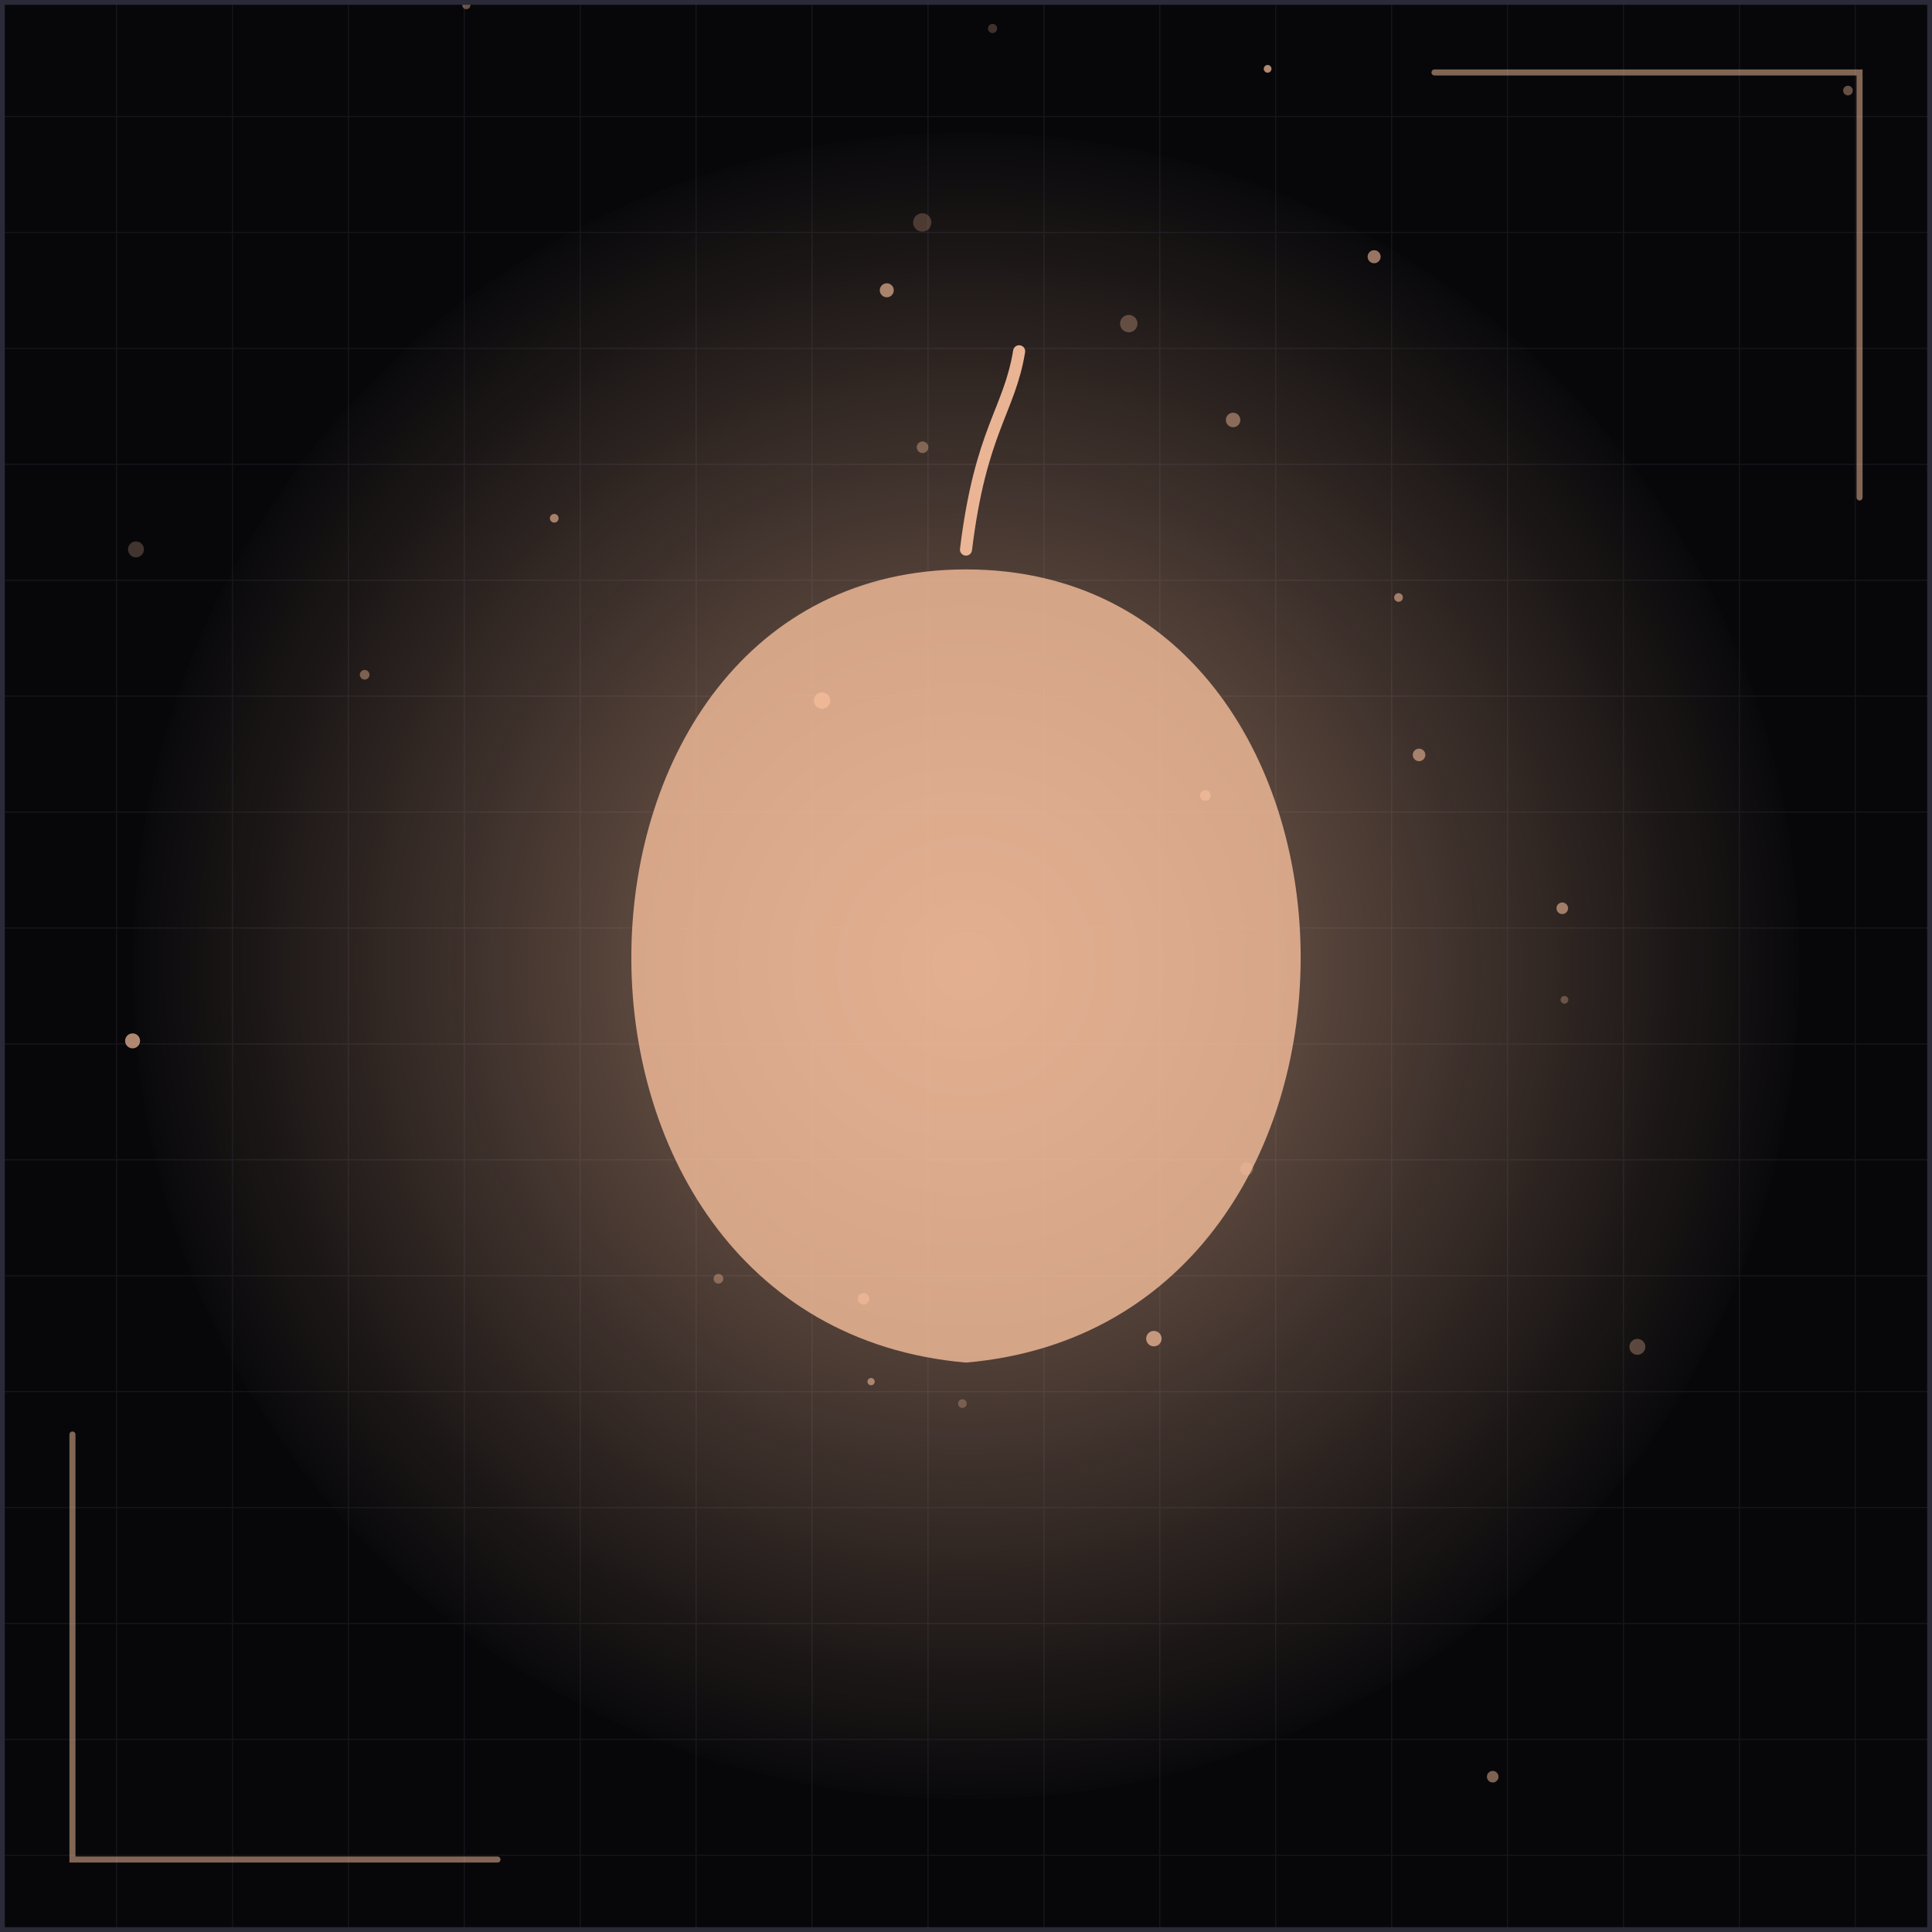
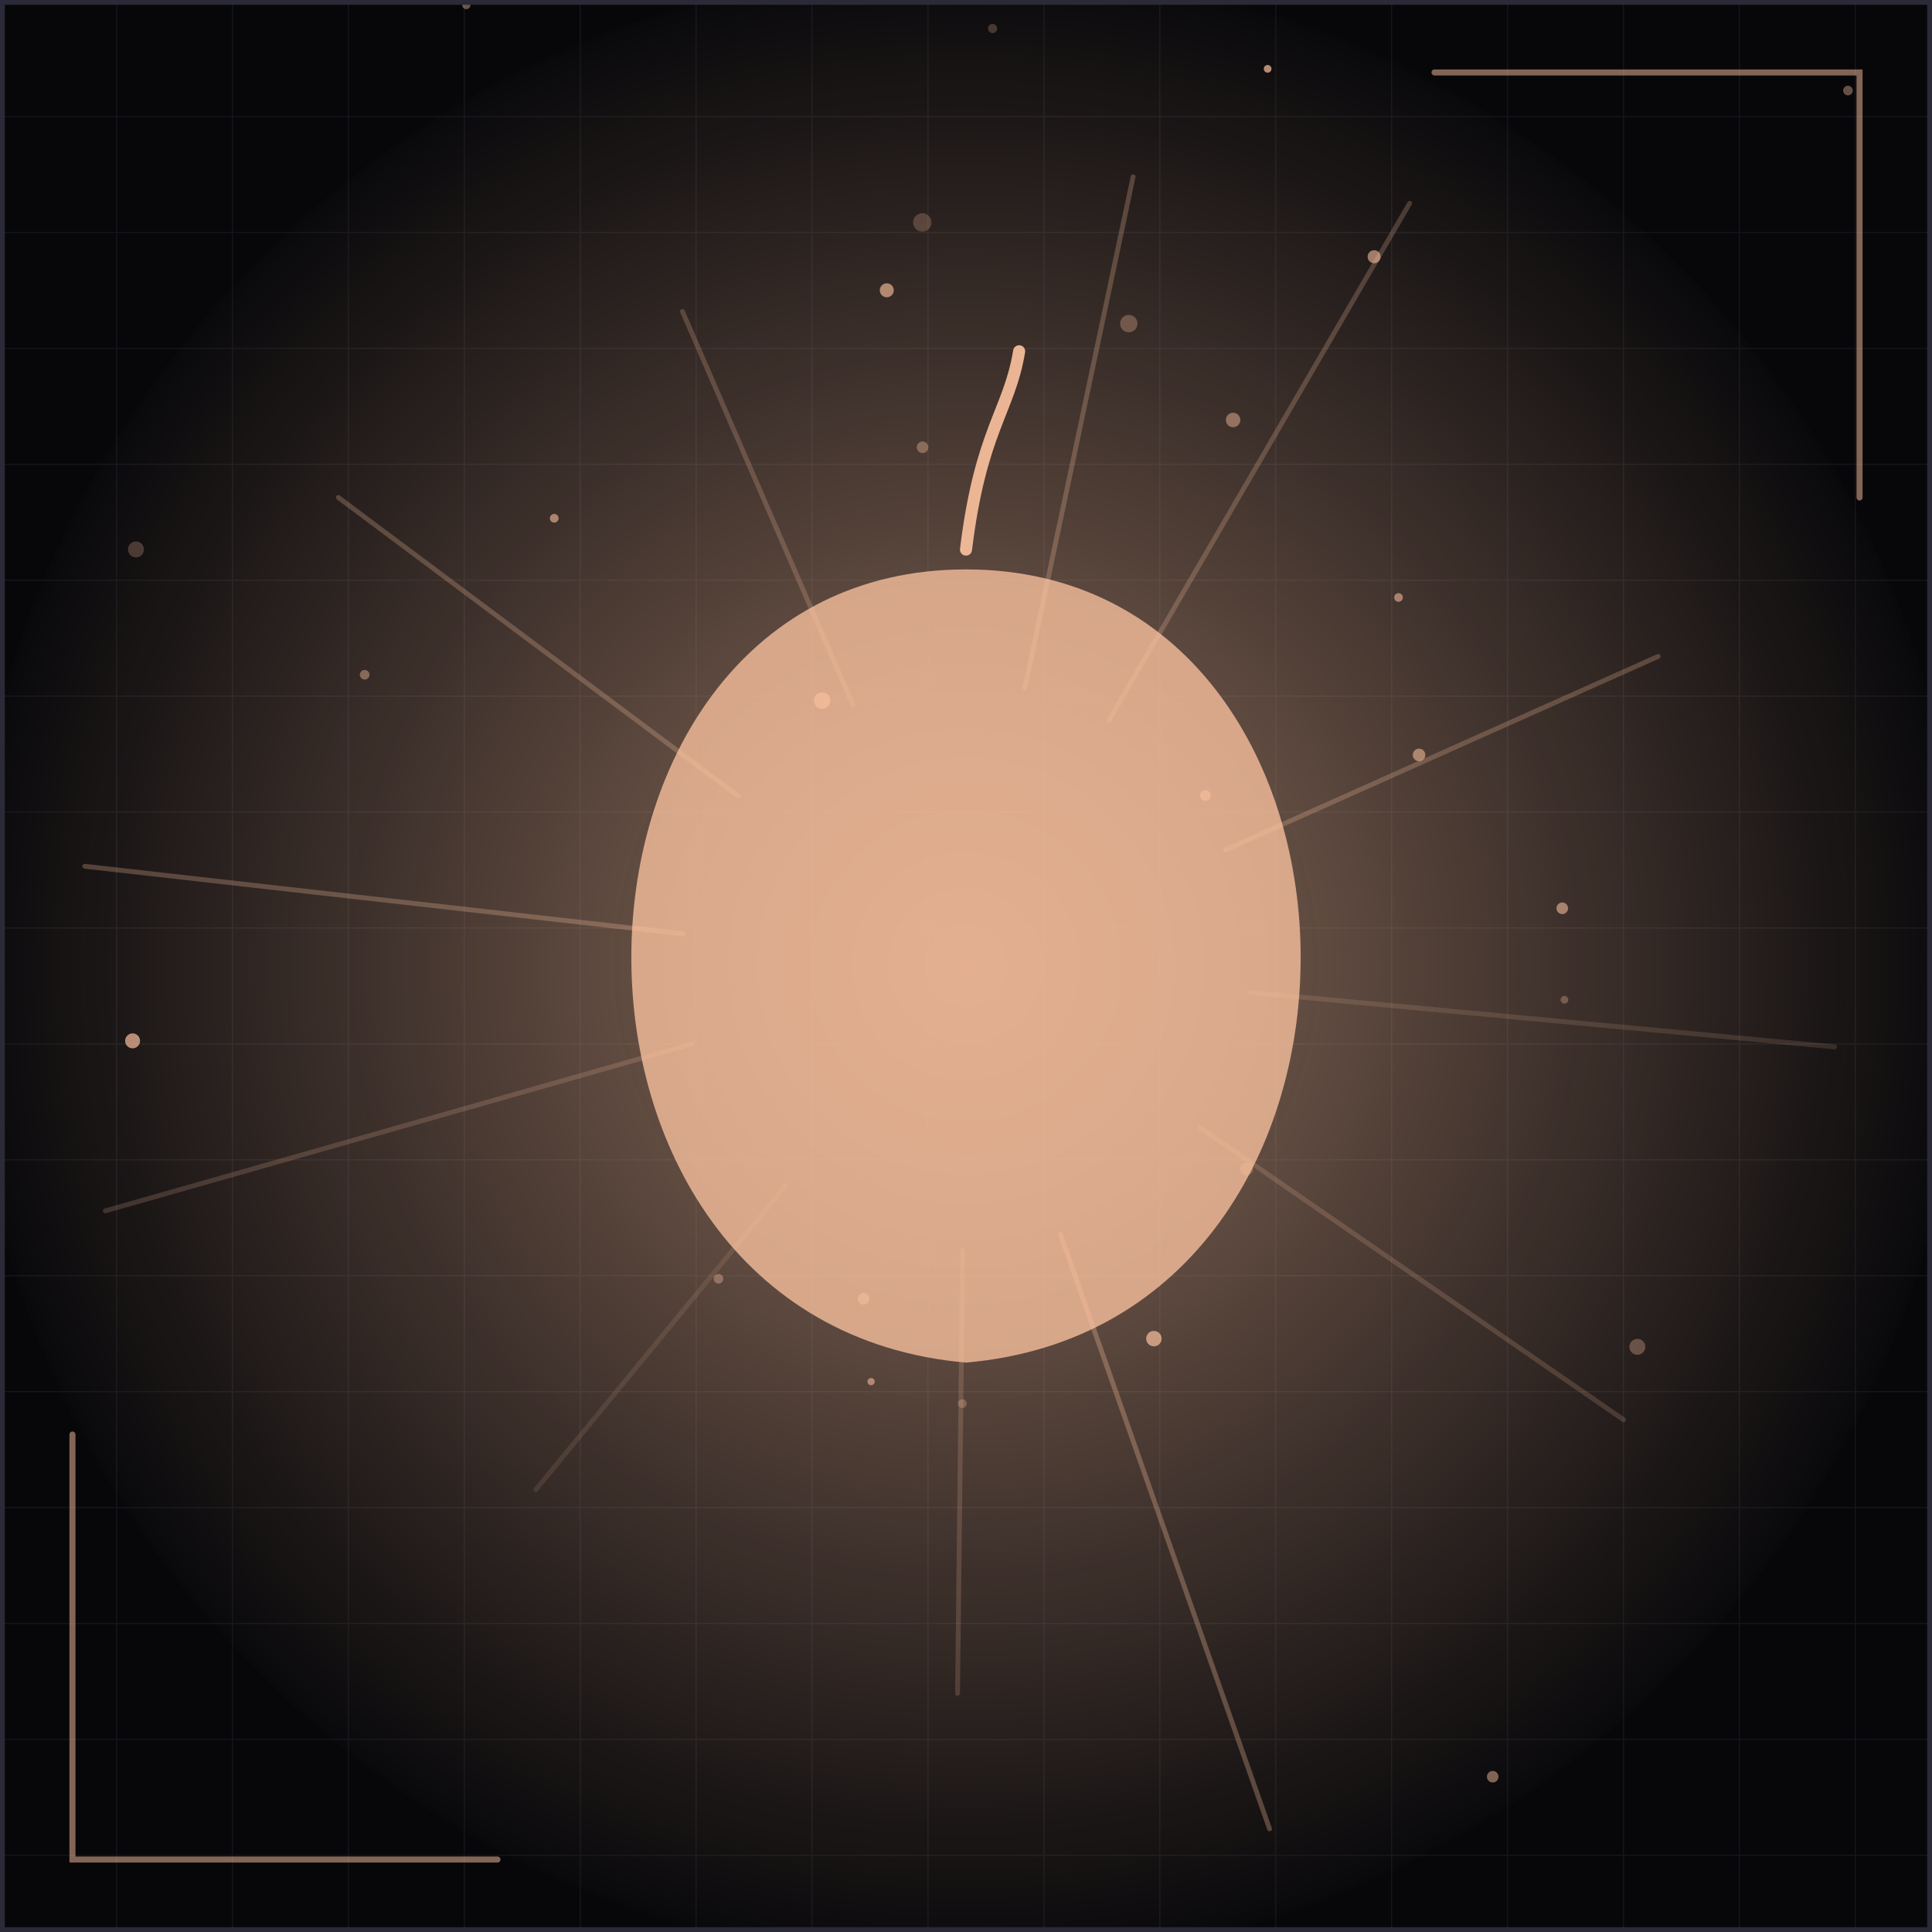
<svg xmlns="http://www.w3.org/2000/svg" width="800" height="800" viewBox="0 0 800 800">
  <rect width="800" height="800" fill="#07070a" />
  <defs>
    <pattern id="grid" width="48" height="48" patternUnits="userSpaceOnUse">
      <path d="M 48 0 L 0 0 0 48" fill="none" stroke="#2a2a38" stroke-width="1" opacity="0.35" />
    </pattern>
  </defs>
  <rect width="800" height="800" fill="url(#grid)" />
  <defs>
    <radialGradient id="glow1" cx="50%" cy="50%" r="50%">
      <stop offset="0%" stop-color="#fdc3a0" stop-opacity="0.55" />
      <stop offset="100%" stop-color="#fdc3a0" stop-opacity="0" />
    </radialGradient>
  </defs>
-   <circle cx="400" cy="400" r="345" fill="url(#glow1)" />
+   <circle cx="400" cy="400" r="414" fill="url(#glow1)" />
+   <g opacity="0.4" stroke="#fdc3a0" stroke-width="2" stroke-linecap="round">
+     <line x1="517.3" y1="410.9" x2="759.7" y2="433.5" opacity="0.34" />
+     <line x1="496.9" y1="466.9" x2="672.3" y2="587.9" opacity="0.43" />
+     <line x1="439.1" y1="511.1" x2="525.7" y2="757.3" opacity="0.73" />
+     <line x1="398.6" y1="517.8" x2="396.5" y2="701.2" opacity="0.44" />
+     <line x1="325.3" y1="491.0" x2="221.9" y2="616.8" opacity="0.28" />
+     <line x1="286.7" y1="432.2" x2="43.6" y2="501.4" opacity="0.45" />
+     <line x1="283.0" y1="386.7" x2="35.1" y2="358.7" opacity="0.65" />
+     <line x1="305.6" y1="329.6" x2="140.1" y2="206.0" opacity="0.61" />
+     <line x1="353.2" y1="291.9" x2="282.6" y2="129.0" opacity="0.53" />
+     <line x1="424.4" y1="284.8" x2="469.2" y2="73.2" opacity="0.61" />
+     <line x1="459.2" y1="298.2" x2="583.7" y2="84.2" opacity="0.56" />
+     <line x1="507.5" y1="351.9" x2="686.6" y2="271.8" opacity="0.60" />
+   </g>
  <circle cx="297.5" cy="529.5" r="2.0" fill="#fdc3a0" opacity="0.36" />
  <circle cx="340.4" cy="290.1" r="3.4" fill="#fdc3a0" opacity="0.60" />
  <circle cx="765.2" cy="37.5" r="2.0" fill="#fdc3a0" opacity="0.39" />
  <circle cx="524.9" cy="28.5" r="1.6" fill="#fdc3a0" opacity="0.69" />
  <circle cx="587.6" cy="312.6" r="2.6" fill="#fdc3a0" opacity="0.55" />
  <circle cx="646.9" cy="376.1" r="2.4" fill="#fdc3a0" opacity="0.56" />
  <circle cx="367.2" cy="120.2" r="2.9" fill="#fdc3a0" opacity="0.62" />
  <circle cx="360.7" cy="572.1" r="1.5" fill="#fdc3a0" opacity="0.55" />
  <circle cx="499.1" cy="329.4" r="2.2" fill="#fdc3a0" opacity="0.55" />
  <circle cx="357.6" cy="537.8" r="2.4" fill="#fdc3a0" opacity="0.47" />
  <circle cx="193.1" cy="2.1" r="1.7" fill="#fdc3a0" opacity="0.41" />
  <circle cx="54.9" cy="431.0" r="3.1" fill="#fdc3a0" opacity="0.68" />
  <circle cx="229.5" cy="214.6" r="1.8" fill="#fdc3a0" opacity="0.58" />
  <circle cx="618.1" cy="735.7" r="2.4" fill="#fdc3a0" opacity="0.48" />
  <circle cx="647.8" cy="414.0" r="1.6" fill="#fdc3a0" opacity="0.30" />
  <circle cx="516.2" cy="484.0" r="2.7" fill="#fdc3a0" opacity="0.28" />
  <circle cx="569.0" cy="106.3" r="2.7" fill="#fdc3a0" opacity="0.58" />
  <circle cx="411.0" cy="11.8" r="1.9" fill="#fdc3a0" opacity="0.23" />
  <circle cx="151.0" cy="279.4" r="2.0" fill="#fdc3a0" opacity="0.41" />
  <circle cx="579.1" cy="247.4" r="1.8" fill="#fdc3a0" opacity="0.55" />
  <circle cx="678.0" cy="557.7" r="3.3" fill="#fdc3a0" opacity="0.31" />
  <circle cx="467.4" cy="134.0" r="3.6" fill="#fdc3a0" opacity="0.30" />
  <circle cx="381.9" cy="92.1" r="3.8" fill="#fdc3a0" opacity="0.23" />
  <circle cx="382.0" cy="185.2" r="2.4" fill="#fdc3a0" opacity="0.37" />
  <circle cx="398.5" cy="581.2" r="1.8" fill="#fdc3a0" opacity="0.28" />
  <circle cx="510.6" cy="173.9" r="3.0" fill="#fdc3a0" opacity="0.45" />
  <circle cx="56.3" cy="227.5" r="3.3" fill="#fdc3a0" opacity="0.24" />
  <circle cx="477.8" cy="554.3" r="3.2" fill="#fdc3a0" opacity="0.68" />
  <g transform="translate(400 400)" opacity="0.9">
    <path d="M0 -164.22 C 180.642 -164.22 188.853 147.798 0 164.22 C -188.853 147.798 -180.642 -164.22 0 -164.22 Z" fill="#fdc3a0" opacity="0.85" />
    <path d="M0 -172.431 C 6 -221.697, 18 -229.908, 22 -254.541" fill="none" stroke="#fdc3a0" stroke-width="5" stroke-linecap="round" />
  </g>
  <g opacity="0.5" stroke="#fdc3a0" stroke-width="2.5" stroke-linecap="round">
    <path d="M 594 30 L 770 30 L 770 206" fill="none" />
    <path d="M 30 594 L 30 770 L 206 770" fill="none" />
  </g>
  <rect x="1" y="1" width="798" height="798" fill="none" stroke="#2a2a38" stroke-width="2" />
</svg>
